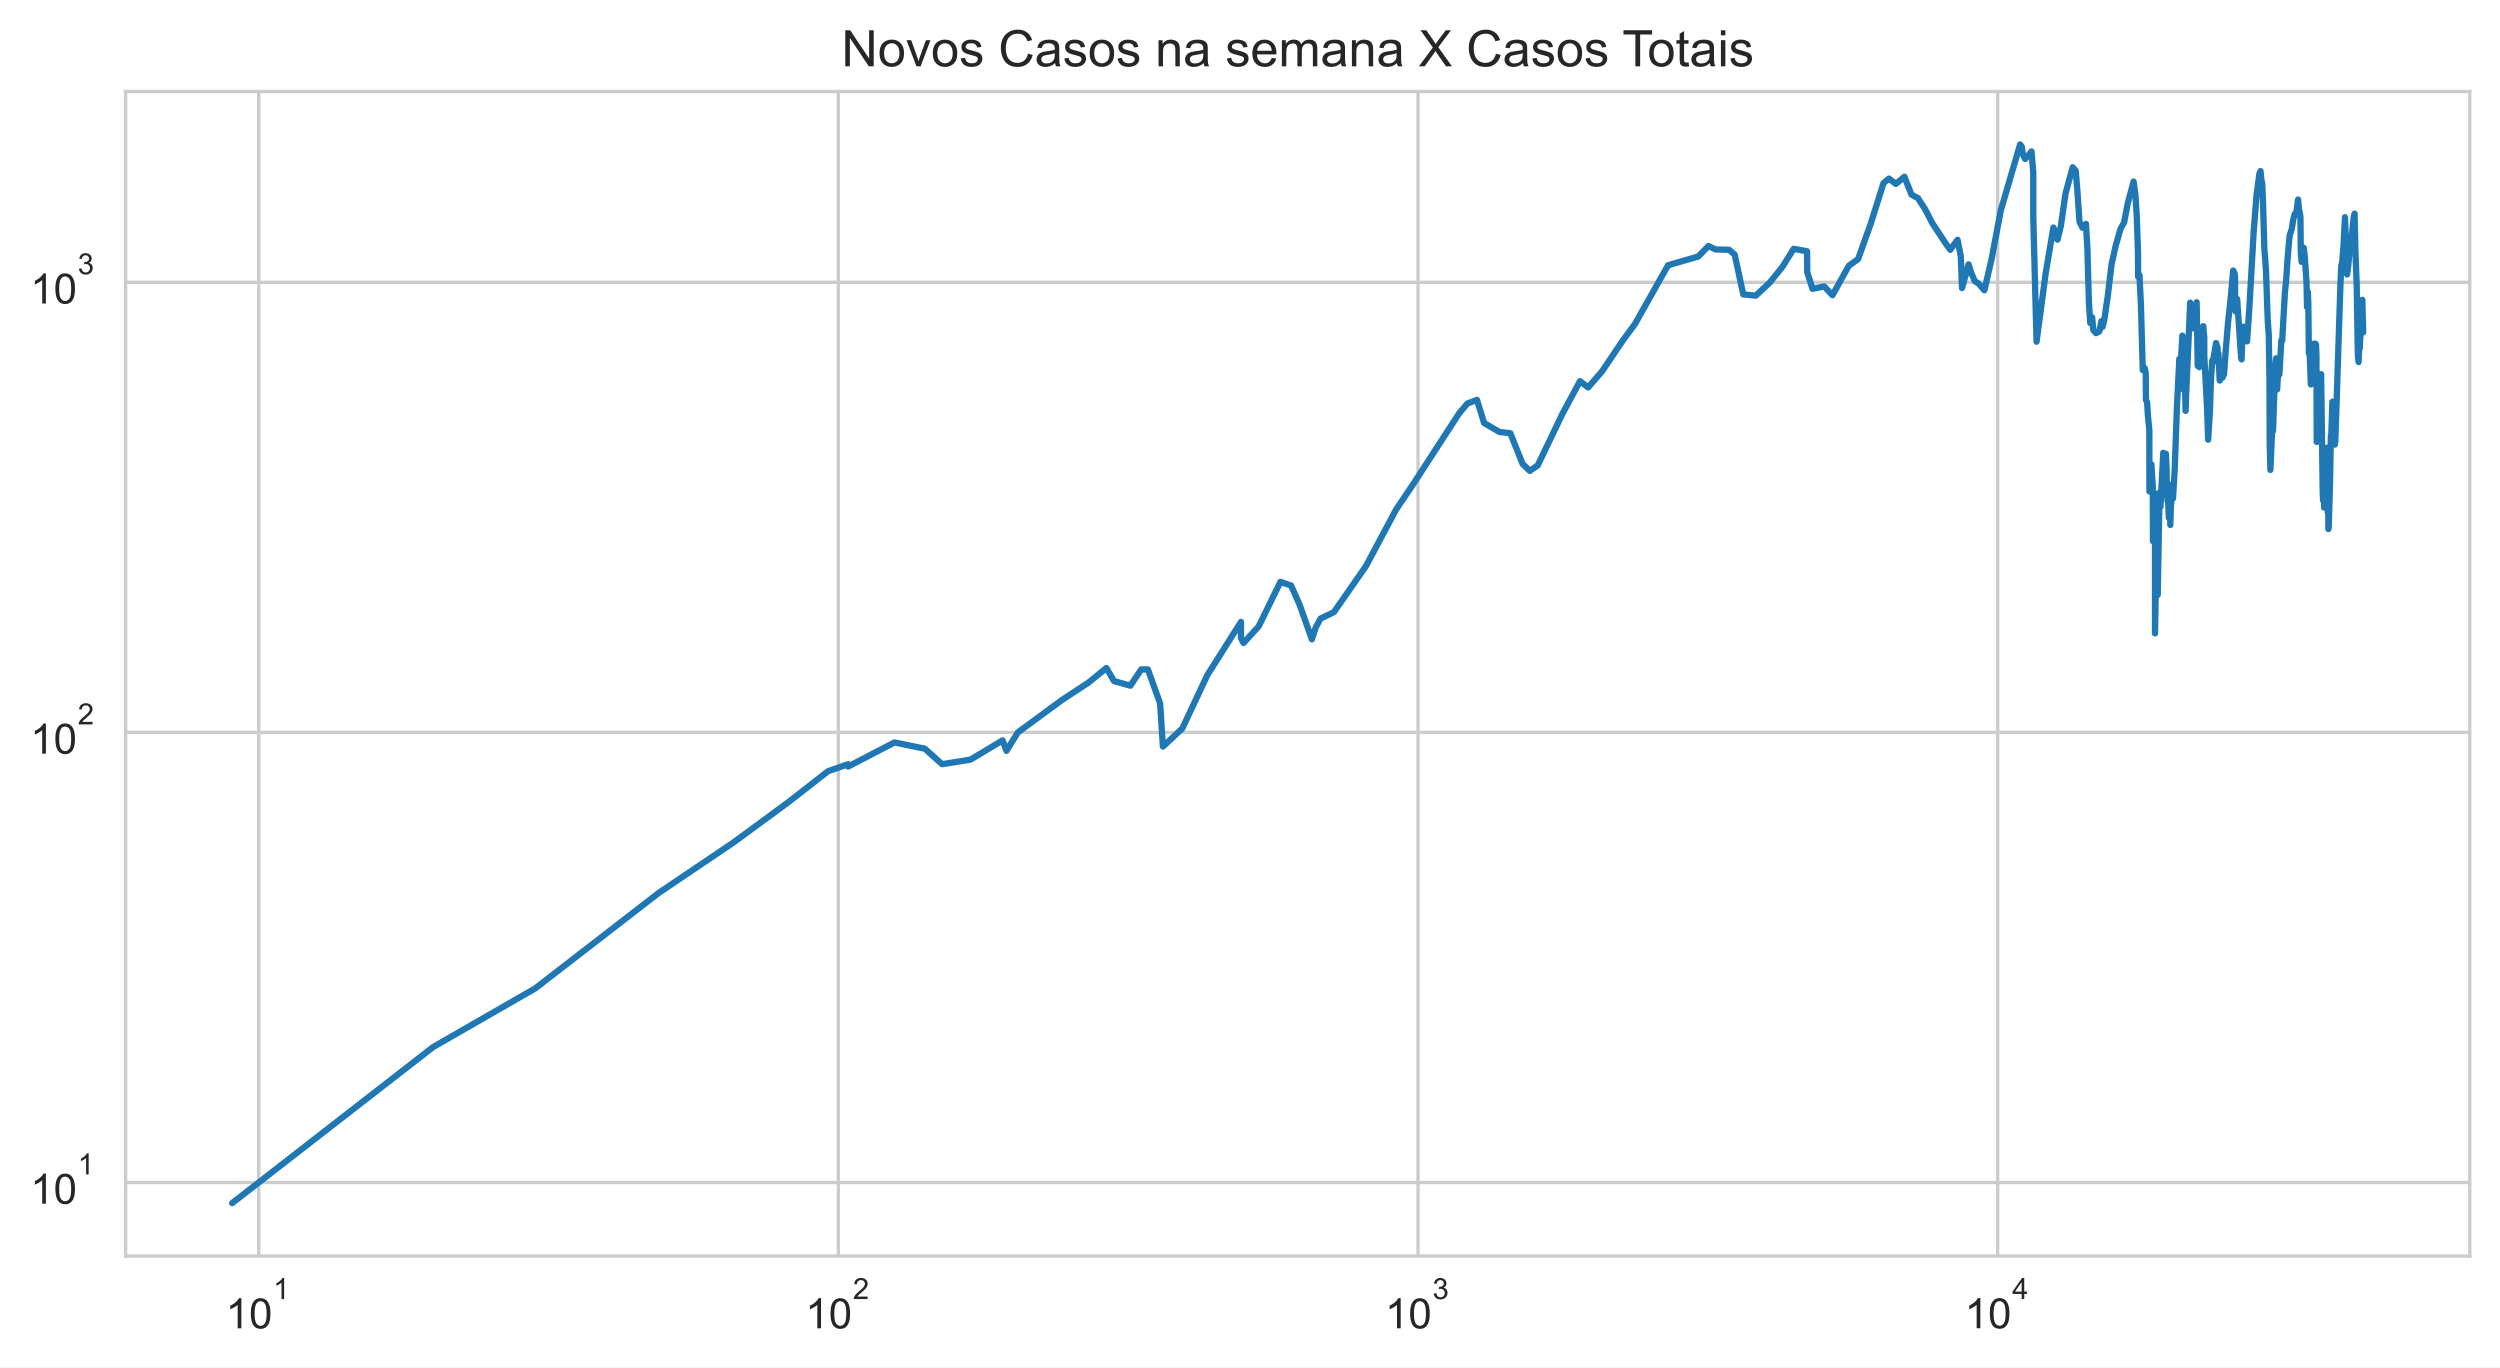
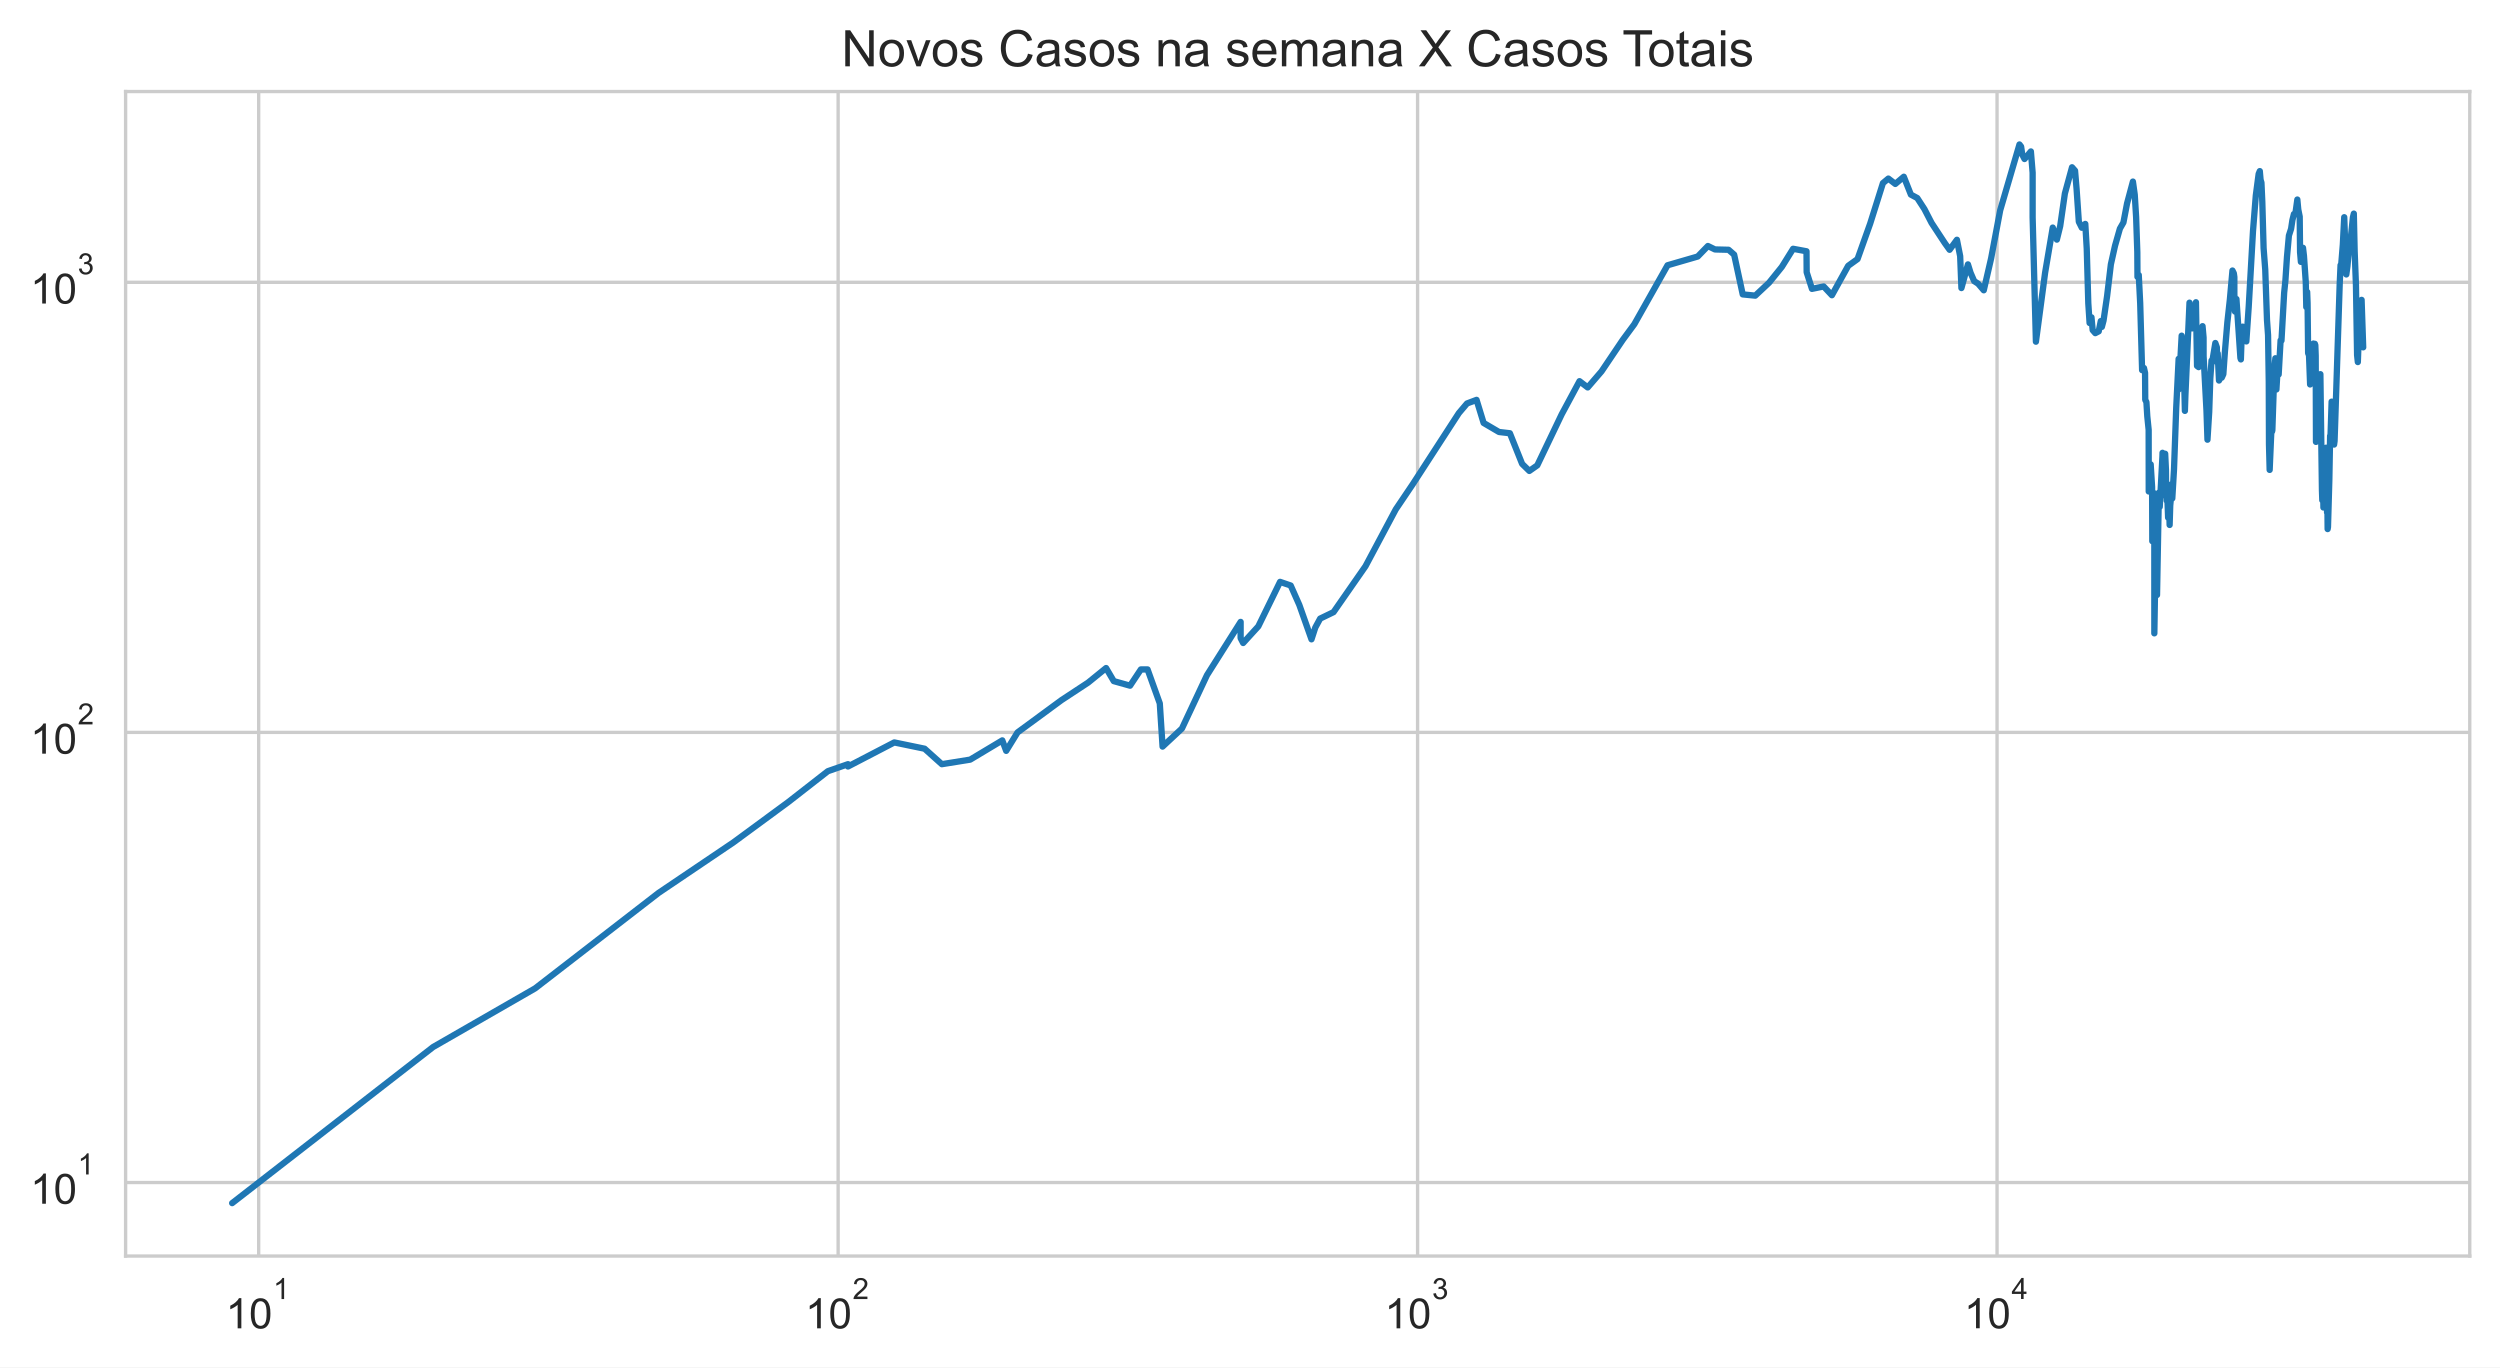
<svg xmlns="http://www.w3.org/2000/svg" xmlns:xlink="http://www.w3.org/1999/xlink" height="325.489pt" version="1.1" viewBox="0 0 595.1 325.489" width="595.1pt">
  <defs>
    <style type="text/css">*{stroke-linecap:butt;stroke-linejoin:round;}</style>
  </defs>
  <g id="figure_1">
    <g id="patch_1">
      <path d="M 0 325.489  L 595.1 325.489  L 595.1 0  L 0 0  z " style="fill:#ffffff;" />
    </g>
    <g id="axes_1">
      <g id="patch_2">
        <path d="M 29.9 298.989  L 587.9 298.989  L 587.9 21.789  L 29.9 21.789  z " style="fill:#ffffff;" />
      </g>
      <g id="matplotlib.axis_1">
        <g id="xtick_1">
          <g id="line2d_1">
-             <path clip-path="url(#p3ce7a0623d)" d="M 61.577 298.989  L 61.577 21.789  " style="fill:none;stroke:#cccccc;stroke-linecap:round;stroke-width:0.8;" />
+             <path clip-path="url(#pc7b6d1f5b7)" d="M 61.575 298.989  L 61.575 21.789  " style="fill:none;stroke:#cccccc;stroke-linecap:round;stroke-width:0.8;" />
          </g>
          <g id="text_1">
-             <g style="fill:#262626;" transform="translate(53.72738 316.3019)scale(0.1 -0.1)">
+             <g style="fill:#262626;" transform="translate(53.72513 316.3019)scale(0.1 -0.1)">
              <defs>
                <path d="M 2384 0  L 1822 0  L 1822 3584  Q 1619 3391 1289 3197  Q 959 3003 697 2906  L 697 3450  Q 1169 3672 1522 3987  Q 1875 4303 2022 4600  L 2384 4600  L 2384 0  z " id="ArialMT-31" transform="scale(0.015625)" />
                <path d="M 266 2259  Q 266 3072 433 3567  Q 600 4063 929 4331  Q 1259 4600 1759 4600  Q 2128 4600 2406 4451  Q 2684 4303 2865 4023  Q 3047 3744 3150 3342  Q 3253 2941 3253 2259  Q 3253 1453 3087 958  Q 2922 463 2592 192  Q 2263 -78 1759 -78  Q 1097 -78 719 397  Q 266 969 266 2259  z M 844 2259  Q 844 1131 1108 757  Q 1372 384 1759 384  Q 2147 384 2411 759  Q 2675 1134 2675 2259  Q 2675 3391 2411 3762  Q 2147 4134 1753 4134  Q 1366 4134 1134 3806  Q 844 3388 844 2259  z " id="ArialMT-30" transform="scale(0.015625)" />
              </defs>
              <use transform="translate(0 0.99375)" xlink:href="#ArialMT-31" />
              <use transform="translate(55.61523 0.99375)" xlink:href="#ArialMT-30" />
              <use transform="translate(112.9728 70.6875)scale(0.7)" xlink:href="#ArialMT-31" />
            </g>
          </g>
        </g>
        <g id="xtick_2">
          <g id="line2d_2">
-             <path clip-path="url(#p3ce7a0623d)" d="M 199.56 298.989  L 199.56 21.789  " style="fill:none;stroke:#cccccc;stroke-linecap:round;stroke-width:0.8;" />
+             <path clip-path="url(#pc7b6d1f5b7)" d="M 199.509 298.989  L 199.509 21.789  " style="fill:none;stroke:#cccccc;stroke-linecap:round;stroke-width:0.8;" />
          </g>
          <g id="text_2">
-             <g style="fill:#262626;" transform="translate(191.7102 316.3019)scale(0.1 -0.1)">
+             <g style="fill:#262626;" transform="translate(191.6588 316.3019)scale(0.1 -0.1)">
              <defs>
                <path d="M 3222 541  L 3222 0  L 194 0  Q 188 203 259 391  Q 375 700 629 1000  Q 884 1300 1366 1694  Q 2113 2306 2375 2664  Q 2638 3022 2638 3341  Q 2638 3675 2398 3904  Q 2159 4134 1775 4134  Q 1369 4134 1125 3890  Q 881 3647 878 3216  L 300 3275  Q 359 3922 746 4261  Q 1134 4600 1788 4600  Q 2447 4600 2831 4234  Q 3216 3869 3216 3328  Q 3216 3053 3103 2787  Q 2991 2522 2730 2228  Q 2469 1934 1863 1422  Q 1356 997 1212 845  Q 1069 694 975 541  L 3222 541  z " id="ArialMT-32" transform="scale(0.015625)" />
              </defs>
              <use transform="translate(0 0.99375)" xlink:href="#ArialMT-31" />
              <use transform="translate(55.61523 0.99375)" xlink:href="#ArialMT-30" />
              <use transform="translate(112.9728 70.6875)scale(0.7)" xlink:href="#ArialMT-32" />
            </g>
          </g>
        </g>
        <g id="xtick_3">
          <g id="line2d_3">
-             <path clip-path="url(#p3ce7a0623d)" d="M 337.543 298.989  L 337.543 21.789  " style="fill:none;stroke:#cccccc;stroke-linecap:round;stroke-width:0.8;" />
+             <path clip-path="url(#pc7b6d1f5b7)" d="M 337.442 298.989  L 337.442 21.789  " style="fill:none;stroke:#cccccc;stroke-linecap:round;stroke-width:0.8;" />
          </g>
          <g id="text_3">
-             <g style="fill:#262626;" transform="translate(329.6929 316.3019)scale(0.1 -0.1)">
+             <g style="fill:#262626;" transform="translate(329.5924 316.3019)scale(0.1 -0.1)">
              <defs>
                <path d="M 269 1209  L 831 1284  Q 928 806 1161 595  Q 1394 384 1728 384  Q 2125 384 2398 659  Q 2672 934 2672 1341  Q 2672 1728 2419 1979  Q 2166 2231 1775 2231  Q 1616 2231 1378 2169  L 1441 2663  Q 1497 2656 1531 2656  Q 1891 2656 2178 2843  Q 2466 3031 2466 3422  Q 2466 3731 2256 3934  Q 2047 4138 1716 4138  Q 1388 4138 1169 3931  Q 950 3725 888 3313  L 325 3413  Q 428 3978 793 4289  Q 1159 4600 1703 4600  Q 2078 4600 2393 4439  Q 2709 4278 2876 4000  Q 3044 3722 3044 3409  Q 3044 3113 2884 2869  Q 2725 2625 2413 2481  Q 2819 2388 3044 2092  Q 3269 1797 3269 1353  Q 3269 753 2831 336  Q 2394 -81 1725 -81  Q 1122 -81 723 278  Q 325 638 269 1209  z " id="ArialMT-33" transform="scale(0.015625)" />
              </defs>
              <use transform="translate(0 0.99375)" xlink:href="#ArialMT-31" />
              <use transform="translate(55.61523 0.99375)" xlink:href="#ArialMT-30" />
              <use transform="translate(112.9728 70.6875)scale(0.7)" xlink:href="#ArialMT-33" />
            </g>
          </g>
        </g>
        <g id="xtick_4">
          <g id="line2d_4">
-             <path clip-path="url(#p3ce7a0623d)" d="M 475.526 298.989  L 475.526 21.789  " style="fill:none;stroke:#cccccc;stroke-linecap:round;stroke-width:0.8;" />
+             <path clip-path="url(#pc7b6d1f5b7)" d="M 475.376 298.989  L 475.376 21.789  " style="fill:none;stroke:#cccccc;stroke-linecap:round;stroke-width:0.8;" />
          </g>
          <g id="text_4">
-             <g style="fill:#262626;" transform="translate(467.6757 316.2019)scale(0.1 -0.1)">
+             <g style="fill:#262626;" transform="translate(467.5261 316.2019)scale(0.1 -0.1)">
              <defs>
                <path d="M 2069 0  L 2069 1097  L 81 1097  L 81 1613  L 2172 4581  L 2631 4581  L 2631 1613  L 3250 1613  L 3250 1097  L 2631 1097  L 2631 0  L 2069 0  z M 2069 1613  L 2069 3678  L 634 1613  L 2069 1613  z " id="ArialMT-34" transform="scale(0.015625)" />
              </defs>
              <use transform="translate(0 0.201563)" xlink:href="#ArialMT-31" />
              <use transform="translate(55.61523 0.201563)" xlink:href="#ArialMT-30" />
              <use transform="translate(112.9728 69.89531)scale(0.7)" xlink:href="#ArialMT-34" />
            </g>
          </g>
        </g>
        <g id="xtick_5" />
        <g id="xtick_6" />
        <g id="xtick_7" />
        <g id="xtick_8" />
        <g id="xtick_9" />
        <g id="xtick_10" />
        <g id="xtick_11" />
        <g id="xtick_12" />
        <g id="xtick_13" />
        <g id="xtick_14" />
        <g id="xtick_15" />
        <g id="xtick_16" />
        <g id="xtick_17" />
        <g id="xtick_18" />
        <g id="xtick_19" />
        <g id="xtick_20" />
        <g id="xtick_21" />
        <g id="xtick_22" />
        <g id="xtick_23" />
        <g id="xtick_24" />
        <g id="xtick_25" />
        <g id="xtick_26" />
        <g id="xtick_27" />
        <g id="xtick_28" />
        <g id="xtick_29" />
        <g id="xtick_30" />
        <g id="xtick_31" />
        <g id="xtick_32" />
        <g id="xtick_33" />
        <g id="xtick_34" />
        <g id="xtick_35" />
        <g id="xtick_36" />
        <g id="xtick_37" />
      </g>
      <g id="matplotlib.axis_2">
        <g id="ytick_1">
          <g id="line2d_5">
-             <path clip-path="url(#p3ce7a0623d)" d="M 29.9 281.487  L 587.9 281.487  " style="fill:none;stroke:#cccccc;stroke-linecap:round;stroke-width:0.8;" />
+             <path clip-path="url(#pc7b6d1f5b7)" d="M 29.9 281.487  L 587.9 281.487  " style="fill:none;stroke:#cccccc;stroke-linecap:round;stroke-width:0.8;" />
          </g>
          <g id="text_5">
            <g style="fill:#262626;" transform="translate(7.2 286.643)scale(0.1 -0.1)">
              <use transform="translate(0 0.99375)" xlink:href="#ArialMT-31" />
              <use transform="translate(55.61523 0.99375)" xlink:href="#ArialMT-30" />
              <use transform="translate(112.9728 70.6875)scale(0.7)" xlink:href="#ArialMT-31" />
            </g>
          </g>
        </g>
        <g id="ytick_2">
          <g id="line2d_6">
-             <path clip-path="url(#p3ce7a0623d)" d="M 29.9 174.342  L 587.9 174.342  " style="fill:none;stroke:#cccccc;stroke-linecap:round;stroke-width:0.8;" />
+             <path clip-path="url(#pc7b6d1f5b7)" d="M 29.9 174.342  L 587.9 174.342  " style="fill:none;stroke:#cccccc;stroke-linecap:round;stroke-width:0.8;" />
          </g>
          <g id="text_6">
            <g style="fill:#262626;" transform="translate(7.2 179.4987)scale(0.1 -0.1)">
              <use transform="translate(0 0.99375)" xlink:href="#ArialMT-31" />
              <use transform="translate(55.61523 0.99375)" xlink:href="#ArialMT-30" />
              <use transform="translate(112.9728 70.6875)scale(0.7)" xlink:href="#ArialMT-32" />
            </g>
          </g>
        </g>
        <g id="ytick_3">
          <g id="line2d_7">
-             <path clip-path="url(#p3ce7a0623d)" d="M 29.9 67.198  L 587.9 67.198  " style="fill:none;stroke:#cccccc;stroke-linecap:round;stroke-width:0.8;" />
+             <path clip-path="url(#pc7b6d1f5b7)" d="M 29.9 67.198  L 587.9 67.198  " style="fill:none;stroke:#cccccc;stroke-linecap:round;stroke-width:0.8;" />
          </g>
          <g id="text_7">
            <g style="fill:#262626;" transform="translate(7.2 72.35434)scale(0.1 -0.1)">
              <use transform="translate(0 0.99375)" xlink:href="#ArialMT-31" />
              <use transform="translate(55.61523 0.99375)" xlink:href="#ArialMT-30" />
              <use transform="translate(112.9728 70.6875)scale(0.7)" xlink:href="#ArialMT-33" />
            </g>
          </g>
        </g>
        <g id="ytick_4" />
        <g id="ytick_5" />
        <g id="ytick_6" />
        <g id="ytick_7" />
        <g id="ytick_8" />
        <g id="ytick_9" />
        <g id="ytick_10" />
        <g id="ytick_11" />
        <g id="ytick_12" />
        <g id="ytick_13" />
        <g id="ytick_14" />
        <g id="ytick_15" />
        <g id="ytick_16" />
        <g id="ytick_17" />
        <g id="ytick_18" />
        <g id="ytick_19" />
        <g id="ytick_20" />
        <g id="ytick_21" />
        <g id="ytick_22" />
        <g id="ytick_23" />
      </g>
      <g id="line2d_8">
-         <path clip-path="url(#p3ce7a0623d)" d="M 55.264 286.389  L 103.114 249.233  L 127.412 235.269  L 156.813 212.544  L 174.66 200.499  L 187.668 190.939  L 197.114 183.577  L 201.91 181.905  L 201.91 182.455  L 212.932 176.729  L 220.15 178.222  L 224.256 181.905  L 231.005 180.823  L 238.651 176.242  L 239.58 178.731  L 242.284 174.342  L 252.767 166.641  L 259.081 162.493  L 263.363 159.019  L 265.195 162.134  L 269.075 163.22  L 271.648 159.355  L 273.247 159.355  L 276.154 167.436  L 276.818 177.719  L 281.423 173.421  L 287.385 160.724  L 295.404 148.037  L 295.404 151.894  L 296.006 153.057  L 299.611 149.107  L 304.797 138.508  L 307.33 139.377  L 309.378 143.988  L 312.279 152.182  L 313.185 149.378  L 314.344 147.251  L 317.523 145.716  L 325.137 134.783  L 332.351 121.248  L 336.393 115.258  L 347.36 98.348  L 349.312 96.043  L 351.582 95.186  L 353.265 100.678  L 356.931 102.829  L 359.519 103.13  L 362.437 110.42  L 364.152 112.1  L 366.044 110.775  L 371.86 98.622  L 376.101 90.736  L 378.052 92.226  L 381.344 88.403  L 386.404 80.896  L 389.151 77.176  L 397.064 63.145  L 404.25 61.06  L 406.68 58.559  L 408.358 59.378  L 411.596 59.457  L 412.922 60.614  L 414.965 70.077  L 417.952 70.375  L 421.243 67.291  L 424.278 63.531  L 426.965 59.221  L 430.153 59.813  L 430.192 64.795  L 431.455 68.76  L 434.24 68.186  L 436.201 70.276  L 440.08 63.274  L 442.301 61.676  L 445.313 53.234  L 448.35 43.587  L 449.646 42.507  L 451.303 43.783  L 453.324 42.071  L 455.01 46.327  L 456.527 47.137  L 458.238 49.78  L 459.933 53.062  L 463.09 57.869  L 464.23 59.457  L 465.97 57.076  L 466.745 60.979  L 467.043 68.567  L 468.596 62.933  L 469.219 64.928  L 470.084 66.92  L 471.016 67.525  L 472.364 69.098  L 474.113 61.511  L 476.27 50.069  L 480.866 34.389  L 481.254 34.898  L 481.531 36.796  L 482.07 37.848  L 483.582 36.051  L 484 41.105  L 484 51.741  L 484.78 81.335  L 486.968 64.928  L 488.787 54.174  L 489.769 57.039  L 490.562 53.823  L 491.68 46.061  L 493.381 39.821  L 494.097 40.629  L 494.465 44.951  L 495 52.788  L 495.71 54.209  L 496.539 53.303  L 496.884 59.182  L 497.252 72.152  L 497.564 76.889  L 498.01 75.533  L 498.298 78.581  L 498.922 79.3  L 499.735 78.879  L 500.229 76.432  L 500.483 77.815  L 500.881 76.319  L 501.726 70.525  L 502.629 62.933  L 503.623 58.482  L 504.782 54.42  L 505.622 52.959  L 506.486 48.424  L 507.878 43.224  L 508.317 46.357  L 508.642 51.674  L 508.927 60.012  L 508.965 65.913  L 509.273 65.463  L 509.613 72.204  L 510.066 88.11  L 510.512 87.603  L 510.772 88.772  L 510.815 95.186  L 511.094 95.699  L 511.299 99.081  L 511.628 102.331  L 511.648 116.989  L 511.903 116.989  L 512.112 110.538  L 512.446 115.916  L 512.494 128.819  L 512.756 117.261  L 512.977 128.47  L 512.981 150.759  L 513.265 133.605  L 513.622 141.626  L 513.622 141.626  L 514.065 117.261  L 514.269 120.657  L 514.912 108.573  L 514.934 107.787  L 514.934 114.997  L 515.342 108.686  L 515.561 108.01  L 515.745 111.856  L 515.797 118.226  L 515.941 118.226  L 515.941 119.212  L 516.005 116.315  L 516.26 123.222  L 516.515 121.248  L 516.624 124.96  L 516.765 120.364  L 516.949 118.365  L 517.081 115.258  L 517.257 118.646  L 517.665 111.735  L 518.194 97.005  L 518.767 85.418  L 518.787 92.706  L 519.488 79.907  L 519.761 82.549  L 520.029 88.403  L 520.257 97.806  L 520.382 94.012  L 520.382 94.012  L 521.355 72.049  L 521.761 77.292  L 521.982 78.167  L 522.307 76.774  L 522.888 71.946  L 522.888 71.946  L 523.146 87.1  L 523.529 87.387  L 524.028 80.337  L 524.461 77.64  L 524.701 80.337  L 524.709 85.144  L 524.717 84.939  L 525.396 97.716  L 525.633 104.666  L 526.045 98.076  L 526.31 90.046  L 526.604 85.833  L 526.859 85.556  L 527.507 81.651  L 527.866 82.678  L 527.946 86.252  L 528.068 84.129  L 528.379 90.582  L 528.752 89.895  L 529.033 89.895  L 529.41 89.068  L 529.796 83.596  L 530.365 76.774  L 530.969 71.281  L 531.584 64.399  L 531.91 65.061  L 532.036 65.958  L 532.036 69.978  L 532.187 74.162  L 532.529 71.179  L 533.477 85.212  L 533.588 85.556  L 533.707 82.098  L 534.014 77.756  L 534.249 80.337  L 534.61 79.846  L 534.889 81.272  L 535.456 72.988  L 536.472 55.026  L 537.144 46.536  L 537.822 41.398  L 538.095 40.734  L 538.274 42.781  L 538.484 43.475  L 538.691 48.083  L 538.999 59.065  L 539.389 64.18  L 539.808 76.206  L 540.062 79.785  L 540.231 91.046  L 540.282 105.825  L 540.442 111.856  L 540.899 101.254  L 541.006 102.729  L 541.082 102.43  L 541.586 87.387  L 541.802 85.281  L 541.897 91.279  L 542.051 92.706  L 542.372 87.243  L 542.588 89.143  L 543.046 81.021  L 543.256 81.084  L 543.895 69.683  L 544.191 66.781  L 544.569 61.142  L 545.023 56.076  L 545.547 54.456  L 545.859 52.38  L 546.221 50.947  L 546.546 51.013  L 547.032 47.501  L 547.255 49.876  L 547.596 51.575  L 547.682 60.012  L 547.882 62.342  L 548.379 58.987  L 548.608 60.897  L 549.04 67.152  L 549.161 73.094  L 549.37 69.487  L 549.471 72.152  L 549.603 84.062  L 549.814 84.6  L 550.073 91.514  L 550.232 89.743  L 550.723 82.162  L 550.863 81.779  L 551.05 82.484  L 551.204 81.842  L 551.313 82.162  L 551.404 84.667  L 551.473 105.189  L 552.052 91.357  L 552.201 91.514  L 552.432 89.895  L 552.436 91.671  L 552.518 89.068  L 552.892 116.718  L 552.974 119.069  L 553.04 113.969  L 553.099 115.783  L 553.17 116.182  L 553.244 120.804  L 553.342 116.853  L 553.437 118.505  L 553.79 107.234  L 553.869 106.578  L 553.97 111.493  L 554.067 111.252  L 554.107 121.997  L 554.188 119.64  L 554.248 125.936  L 554.331 125.445  L 554.652 114.224  L 554.839 103.738  L 554.904 104.666  L 555.199 95.613  L 555.284 101.546  L 555.447 99.452  L 555.784 105.825  L 555.898 104.979  L 556.058 100.202  L 557.116 67.713  L 557.325 63.103  L 557.478 63.018  L 557.867 58.213  L 558.2 51.708  L 558.694 65.328  L 558.964 63.359  L 559.555 56.74  L 559.719 57.188  L 560.266 51.741  L 560.483 50.849  L 560.683 59.853  L 560.99 67.901  L 561.262 84.532  L 561.441 86.182  L 561.622 81.335  L 561.706 82.939  L 562.335 71.382  L 562.536 79.119  L 562.536 79.119  " style="fill:none;stroke:#1f77b4;stroke-linecap:round;stroke-width:1.5;" />
+         <path clip-path="url(#pc7b6d1f5b7)" d="M 55.264 286.389  L 103.097 249.233  L 127.386 235.269  L 156.776 212.544  L 174.618 200.499  L 187.621 190.939  L 197.063 183.577  L 201.858 181.905  L 201.858 182.455  L 212.876 176.729  L 220.091 178.222  L 224.196 181.905  L 230.942 180.823  L 238.586 176.242  L 239.514 178.731  L 242.217 174.342  L 252.697 166.641  L 259.008 162.493  L 263.289 159.019  L 265.12 162.134  L 268.998 163.22  L 271.571 159.355  L 273.169 159.355  L 276.075 167.436  L 276.739 177.719  L 281.343 173.421  L 287.302 160.724  L 295.318 148.037  L 295.318 151.894  L 295.92 153.057  L 299.524 149.107  L 304.708 138.508  L 307.24 139.377  L 309.287 143.988  L 312.187 152.182  L 313.094 149.378  L 314.252 147.251  L 317.43 145.716  L 325.041 134.783  L 332.252 121.248  L 336.293 115.258  L 347.256 98.348  L 349.207 96.043  L 351.477 95.186  L 353.159 100.678  L 356.823 102.829  L 359.411 103.13  L 362.327 110.42  L 364.042 112.1  L 365.933 110.775  L 371.748 98.622  L 375.986 90.736  L 377.937 92.226  L 381.228 88.403  L 386.286 80.896  L 389.032 77.176  L 396.942 63.145  L 404.126 61.06  L 406.555 58.559  L 408.232 59.378  L 411.469 59.457  L 412.795 60.614  L 414.837 70.077  L 417.823 70.375  L 421.112 67.291  L 424.147 63.531  L 426.833 59.221  L 430.02 59.813  L 430.058 64.795  L 431.321 68.76  L 434.105 68.186  L 436.065 70.276  L 439.943 63.274  L 442.164 61.676  L 445.174 53.234  L 448.21 43.587  L 449.506 42.507  L 451.162 43.783  L 453.183 42.071  L 454.868 46.327  L 456.384 47.137  L 458.095 49.78  L 459.789 53.062  L 462.945 57.869  L 464.084 59.457  L 465.824 57.076  L 466.598 60.979  L 466.896 68.567  L 468.449 62.933  L 469.071 64.928  L 469.937 66.92  L 470.868 67.525  L 472.215 69.098  L 473.964 61.511  L 476.12 50.069  L 480.714 34.389  L 481.102 34.898  L 481.379 36.796  L 481.918 37.848  L 483.43 36.051  L 483.847 41.105  L 483.847 51.741  L 484.627 81.335  L 486.815 64.928  L 488.633 54.174  L 489.614 57.039  L 490.407 53.823  L 491.524 46.061  L 493.225 39.821  L 493.941 40.629  L 494.309 44.951  L 494.843 52.788  L 495.553 54.209  L 496.382 53.303  L 496.727 59.182  L 497.095 72.152  L 497.406 76.889  L 497.853 75.533  L 498.14 78.581  L 498.764 79.3  L 499.577 78.879  L 500.071 76.432  L 500.324 77.815  L 500.722 76.319  L 501.567 70.525  L 502.47 62.933  L 503.464 58.482  L 504.622 54.42  L 505.461 52.959  L 506.325 48.424  L 507.717 43.224  L 508.155 46.357  L 508.48 51.674  L 508.766 60.012  L 508.803 65.913  L 509.111 65.463  L 509.451 72.204  L 509.904 88.11  L 510.35 87.603  L 510.61 88.772  L 510.653 95.186  L 510.932 95.699  L 511.137 99.081  L 511.466 102.331  L 511.485 116.989  L 511.74 116.989  L 511.949 110.538  L 512.283 115.916  L 512.332 128.819  L 512.593 117.261  L 512.814 128.47  L 512.818 150.759  L 513.102 133.605  L 513.459 141.626  L 513.459 141.626  L 513.901 117.261  L 514.106 120.657  L 514.749 108.573  L 514.77 107.787  L 514.77 114.997  L 515.179 108.686  L 515.397 108.01  L 515.581 111.856  L 515.633 118.226  L 515.777 118.226  L 515.777 119.212  L 515.841 116.315  L 516.096 123.222  L 516.351 121.248  L 516.459 124.96  L 516.601 120.364  L 516.784 118.365  L 516.916 115.258  L 517.093 118.646  L 517.5 111.735  L 518.029 97.005  L 518.602 85.418  L 518.622 92.706  L 519.323 79.907  L 519.595 82.549  L 519.864 88.403  L 520.091 97.806  L 520.216 94.012  L 520.216 94.012  L 521.189 72.049  L 521.594 77.292  L 521.816 78.167  L 522.14 76.774  L 522.722 71.946  L 522.722 71.946  L 522.98 87.1  L 523.363 87.387  L 523.861 80.337  L 524.294 77.64  L 524.534 80.337  L 524.542 85.144  L 524.55 84.939  L 525.229 97.716  L 525.466 104.666  L 525.877 98.076  L 526.142 90.046  L 526.436 85.833  L 526.691 85.556  L 527.339 81.651  L 527.698 82.678  L 527.778 86.252  L 527.9 84.129  L 528.211 90.582  L 528.584 89.895  L 528.864 89.895  L 529.241 89.068  L 529.627 83.596  L 530.196 76.774  L 530.8 71.281  L 531.414 64.399  L 531.74 65.061  L 531.866 65.958  L 531.866 69.978  L 532.017 74.162  L 532.359 71.179  L 533.307 85.212  L 533.418 85.556  L 533.536 82.098  L 533.844 77.756  L 534.078 80.337  L 534.439 79.846  L 534.718 81.272  L 535.285 72.988  L 536.301 55.026  L 536.973 46.536  L 537.65 41.398  L 537.923 40.734  L 538.102 42.781  L 538.312 43.475  L 538.519 48.083  L 538.827 59.065  L 539.216 64.18  L 539.636 76.206  L 539.889 79.785  L 540.058 91.046  L 540.109 105.825  L 540.27 111.856  L 540.726 101.254  L 540.833 102.729  L 540.909 102.43  L 541.412 87.387  L 541.629 85.281  L 541.724 91.279  L 541.878 92.706  L 542.199 87.243  L 542.414 89.143  L 542.872 81.021  L 543.082 81.084  L 543.721 69.683  L 544.017 66.781  L 544.394 61.142  L 544.849 56.076  L 545.373 54.456  L 545.685 52.38  L 546.046 50.947  L 546.371 51.013  L 546.857 47.501  L 547.08 49.876  L 547.421 51.575  L 547.507 60.012  L 547.706 62.342  L 548.204 58.987  L 548.432 60.897  L 548.864 67.152  L 548.985 73.094  L 549.194 69.487  L 549.295 72.152  L 549.427 84.062  L 549.638 84.6  L 549.897 91.514  L 550.056 89.743  L 550.546 82.162  L 550.686 81.779  L 550.873 82.484  L 551.028 81.842  L 551.136 82.162  L 551.227 84.667  L 551.296 105.189  L 551.875 91.357  L 552.024 91.514  L 552.255 89.895  L 552.258 91.671  L 552.341 89.068  L 552.715 116.718  L 552.797 119.069  L 552.863 113.969  L 552.922 115.783  L 552.993 116.182  L 553.066 120.804  L 553.165 116.853  L 553.259 118.505  L 553.612 107.234  L 553.692 106.578  L 553.792 111.493  L 553.889 111.252  L 553.93 121.997  L 554.01 119.64  L 554.07 125.936  L 554.154 125.445  L 554.474 114.224  L 554.661 103.738  L 554.727 104.666  L 555.021 95.613  L 555.106 101.546  L 555.269 99.452  L 555.606 105.825  L 555.72 104.979  L 555.88 100.202  L 556.938 67.713  L 557.146 63.103  L 557.299 63.018  L 557.688 58.213  L 558.021 51.708  L 558.515 65.328  L 558.785 63.359  L 559.376 56.74  L 559.539 57.188  L 560.086 51.741  L 560.303 50.849  L 560.503 59.853  L 560.81 67.901  L 561.082 84.532  L 561.26 86.182  L 561.441 81.335  L 561.525 82.939  L 562.155 71.382  L 562.536 82.678  L 562.536 82.678  " style="fill:none;stroke:#1f77b4;stroke-linecap:round;stroke-width:1.5;" />
      </g>
      <g id="patch_3">
        <path d="M 29.9 298.989  L 29.9 21.789  " style="fill:none;stroke:#cccccc;stroke-linecap:square;stroke-linejoin:miter;stroke-width:0.8;" />
      </g>
      <g id="patch_4">
        <path d="M 587.9 298.989  L 587.9 21.789  " style="fill:none;stroke:#cccccc;stroke-linecap:square;stroke-linejoin:miter;stroke-width:0.8;" />
      </g>
      <g id="patch_5">
        <path d="M 29.9 298.989  L 587.9 298.989  " style="fill:none;stroke:#cccccc;stroke-linecap:square;stroke-linejoin:miter;stroke-width:0.8;" />
      </g>
      <g id="patch_6">
        <path d="M 29.9 21.789  L 587.9 21.789  " style="fill:none;stroke:#cccccc;stroke-linecap:square;stroke-linejoin:miter;stroke-width:0.8;" />
      </g>
      <g id="text_8">
        <g style="fill:#262626;" transform="translate(200.2953 15.78937)scale(0.12 -0.12)">
          <defs>
            <path d="M 488 0  L 488 4581  L 1109 4581  L 3516 984  L 3516 4581  L 4097 4581  L 4097 0  L 3475 0  L 1069 3600  L 1069 0  L 488 0  z " id="ArialMT-4e" transform="scale(0.015625)" />
            <path d="M 213 1659  Q 213 2581 725 3025  Q 1153 3394 1769 3394  Q 2453 3394 2887 2945  Q 3322 2497 3322 1706  Q 3322 1066 3130 698  Q 2938 331 2570 128  Q 2203 -75 1769 -75  Q 1072 -75 642 372  Q 213 819 213 1659  z M 791 1659  Q 791 1022 1069 705  Q 1347 388 1769 388  Q 2188 388 2466 706  Q 2744 1025 2744 1678  Q 2744 2294 2464 2611  Q 2184 2928 1769 2928  Q 1347 2928 1069 2612  Q 791 2297 791 1659  z " id="ArialMT-6f" transform="scale(0.015625)" />
            <path d="M 1344 0  L 81 3319  L 675 3319  L 1388 1331  Q 1503 1009 1600 663  Q 1675 925 1809 1294  L 2547 3319  L 3125 3319  L 1869 0  L 1344 0  z " id="ArialMT-76" transform="scale(0.015625)" />
            <path d="M 197 991  L 753 1078  Q 800 744 1014 566  Q 1228 388 1613 388  Q 2000 388 2187 545  Q 2375 703 2375 916  Q 2375 1106 2209 1216  Q 2094 1291 1634 1406  Q 1016 1563 777 1677  Q 538 1791 414 1992  Q 291 2194 291 2438  Q 291 2659 392 2848  Q 494 3038 669 3163  Q 800 3259 1026 3326  Q 1253 3394 1513 3394  Q 1903 3394 2198 3281  Q 2494 3169 2634 2976  Q 2775 2784 2828 2463  L 2278 2388  Q 2241 2644 2061 2787  Q 1881 2931 1553 2931  Q 1166 2931 1000 2803  Q 834 2675 834 2503  Q 834 2394 903 2306  Q 972 2216 1119 2156  Q 1203 2125 1616 2013  Q 2213 1853 2448 1751  Q 2684 1650 2818 1456  Q 2953 1263 2953 975  Q 2953 694 2789 445  Q 2625 197 2315 61  Q 2006 -75 1616 -75  Q 969 -75 630 194  Q 291 463 197 991  z " id="ArialMT-73" transform="scale(0.015625)" />
            <path id="ArialMT-20" transform="scale(0.015625)" />
            <path d="M 3763 1606  L 4369 1453  Q 4178 706 3683 314  Q 3188 -78 2472 -78  Q 1731 -78 1267 223  Q 803 525 561 1097  Q 319 1669 319 2325  Q 319 3041 592 3573  Q 866 4106 1370 4382  Q 1875 4659 2481 4659  Q 3169 4659 3637 4309  Q 4106 3959 4291 3325  L 3694 3184  Q 3534 3684 3231 3912  Q 2928 4141 2469 4141  Q 1941 4141 1586 3887  Q 1231 3634 1087 3207  Q 944 2781 944 2328  Q 944 1744 1114 1308  Q 1284 872 1643 656  Q 2003 441 2422 441  Q 2931 441 3284 734  Q 3638 1028 3763 1606  z " id="ArialMT-43" transform="scale(0.015625)" />
            <path d="M 2588 409  Q 2275 144 1986 34  Q 1697 -75 1366 -75  Q 819 -75 525 192  Q 231 459 231 875  Q 231 1119 342 1320  Q 453 1522 633 1644  Q 813 1766 1038 1828  Q 1203 1872 1538 1913  Q 2219 1994 2541 2106  Q 2544 2222 2544 2253  Q 2544 2597 2384 2738  Q 2169 2928 1744 2928  Q 1347 2928 1158 2789  Q 969 2650 878 2297  L 328 2372  Q 403 2725 575 2942  Q 747 3159 1072 3276  Q 1397 3394 1825 3394  Q 2250 3394 2515 3294  Q 2781 3194 2906 3042  Q 3031 2891 3081 2659  Q 3109 2516 3109 2141  L 3109 1391  Q 3109 606 3145 398  Q 3181 191 3288 0  L 2700 0  Q 2613 175 2588 409  z M 2541 1666  Q 2234 1541 1622 1453  Q 1275 1403 1131 1340  Q 988 1278 909 1158  Q 831 1038 831 891  Q 831 666 1001 516  Q 1172 366 1500 366  Q 1825 366 2078 508  Q 2331 650 2450 897  Q 2541 1088 2541 1459  L 2541 1666  z " id="ArialMT-61" transform="scale(0.015625)" />
            <path d="M 422 0  L 422 3319  L 928 3319  L 928 2847  Q 1294 3394 1984 3394  Q 2284 3394 2536 3286  Q 2788 3178 2913 3003  Q 3038 2828 3088 2588  Q 3119 2431 3119 2041  L 3119 0  L 2556 0  L 2556 2019  Q 2556 2363 2490 2533  Q 2425 2703 2258 2804  Q 2091 2906 1866 2906  Q 1506 2906 1245 2678  Q 984 2450 984 1813  L 984 0  L 422 0  z " id="ArialMT-6e" transform="scale(0.015625)" />
            <path d="M 2694 1069  L 3275 997  Q 3138 488 2766 206  Q 2394 -75 1816 -75  Q 1088 -75 661 373  Q 234 822 234 1631  Q 234 2469 665 2931  Q 1097 3394 1784 3394  Q 2450 3394 2872 2941  Q 3294 2488 3294 1666  Q 3294 1616 3291 1516  L 816 1516  Q 847 969 1125 678  Q 1403 388 1819 388  Q 2128 388 2347 550  Q 2566 713 2694 1069  z M 847 1978  L 2700 1978  Q 2663 2397 2488 2606  Q 2219 2931 1791 2931  Q 1403 2931 1139 2672  Q 875 2413 847 1978  z " id="ArialMT-65" transform="scale(0.015625)" />
            <path d="M 422 0  L 422 3319  L 925 3319  L 925 2853  Q 1081 3097 1340 3245  Q 1600 3394 1931 3394  Q 2300 3394 2536 3241  Q 2772 3088 2869 2813  Q 3263 3394 3894 3394  Q 4388 3394 4653 3120  Q 4919 2847 4919 2278  L 4919 0  L 4359 0  L 4359 2091  Q 4359 2428 4304 2576  Q 4250 2725 4106 2815  Q 3963 2906 3769 2906  Q 3419 2906 3187 2673  Q 2956 2441 2956 1928  L 2956 0  L 2394 0  L 2394 2156  Q 2394 2531 2256 2718  Q 2119 2906 1806 2906  Q 1569 2906 1367 2781  Q 1166 2656 1075 2415  Q 984 2175 984 1722  L 984 0  L 422 0  z " id="ArialMT-6d" transform="scale(0.015625)" />
            <path d="M 28 0  L 1800 2388  L 238 4581  L 959 4581  L 1791 3406  Q 2050 3041 2159 2844  Q 2313 3094 2522 3366  L 3444 4581  L 4103 4581  L 2494 2422  L 4228 0  L 3478 0  L 2325 1634  Q 2228 1775 2125 1941  Q 1972 1691 1906 1597  L 756 0  L 28 0  z " id="ArialMT-58" transform="scale(0.015625)" />
            <path d="M 1659 0  L 1659 4041  L 150 4041  L 150 4581  L 3781 4581  L 3781 4041  L 2266 4041  L 2266 0  L 1659 0  z " id="ArialMT-54" transform="scale(0.015625)" />
            <path d="M 1650 503  L 1731 6  Q 1494 -44 1306 -44  Q 1000 -44 831 53  Q 663 150 594 308  Q 525 466 525 972  L 525 2881  L 113 2881  L 113 3319  L 525 3319  L 525 4141  L 1084 4478  L 1084 3319  L 1650 3319  L 1650 2881  L 1084 2881  L 1084 941  Q 1084 700 1114 631  Q 1144 563 1211 522  Q 1278 481 1403 481  Q 1497 481 1650 503  z " id="ArialMT-74" transform="scale(0.015625)" />
            <path d="M 425 3934  L 425 4581  L 988 4581  L 988 3934  L 425 3934  z M 425 0  L 425 3319  L 988 3319  L 988 0  L 425 0  z " id="ArialMT-69" transform="scale(0.015625)" />
          </defs>
          <use xlink:href="#ArialMT-4e" />
          <use x="72.217" xlink:href="#ArialMT-6f" />
          <use x="127.832" xlink:href="#ArialMT-76" />
          <use x="177.832" xlink:href="#ArialMT-6f" />
          <use x="233.447" xlink:href="#ArialMT-73" />
          <use x="283.447" xlink:href="#ArialMT-20" />
          <use x="311.23" xlink:href="#ArialMT-43" />
          <use x="383.447" xlink:href="#ArialMT-61" />
          <use x="439.062" xlink:href="#ArialMT-73" />
          <use x="489.062" xlink:href="#ArialMT-6f" />
          <use x="544.678" xlink:href="#ArialMT-73" />
          <use x="594.678" xlink:href="#ArialMT-20" />
          <use x="622.461" xlink:href="#ArialMT-6e" />
          <use x="678.076" xlink:href="#ArialMT-61" />
          <use x="733.691" xlink:href="#ArialMT-20" />
          <use x="761.475" xlink:href="#ArialMT-73" />
          <use x="811.475" xlink:href="#ArialMT-65" />
          <use x="867.09" xlink:href="#ArialMT-6d" />
          <use x="950.391" xlink:href="#ArialMT-61" />
          <use x="1006.006" xlink:href="#ArialMT-6e" />
          <use x="1061.621" xlink:href="#ArialMT-61" />
          <use x="1117.236" xlink:href="#ArialMT-20" />
          <use x="1145.02" xlink:href="#ArialMT-58" />
          <use x="1211.719" xlink:href="#ArialMT-20" />
          <use x="1239.502" xlink:href="#ArialMT-43" />
          <use x="1311.719" xlink:href="#ArialMT-61" />
          <use x="1367.334" xlink:href="#ArialMT-73" />
          <use x="1417.334" xlink:href="#ArialMT-6f" />
          <use x="1472.949" xlink:href="#ArialMT-73" />
          <use x="1522.949" xlink:href="#ArialMT-20" />
          <use x="1548.982" xlink:href="#ArialMT-54" />
          <use x="1598.941" xlink:href="#ArialMT-6f" />
          <use x="1654.557" xlink:href="#ArialMT-74" />
          <use x="1682.34" xlink:href="#ArialMT-61" />
          <use x="1737.955" xlink:href="#ArialMT-69" />
          <use x="1760.172" xlink:href="#ArialMT-73" />
        </g>
      </g>
    </g>
  </g>
  <defs>
-     <clipPath id="p3ce7a0623d">
+     <clipPath id="pc7b6d1f5b7">
      <rect height="277.2" width="558" x="29.9" y="21.789" />
    </clipPath>
  </defs>
</svg>
